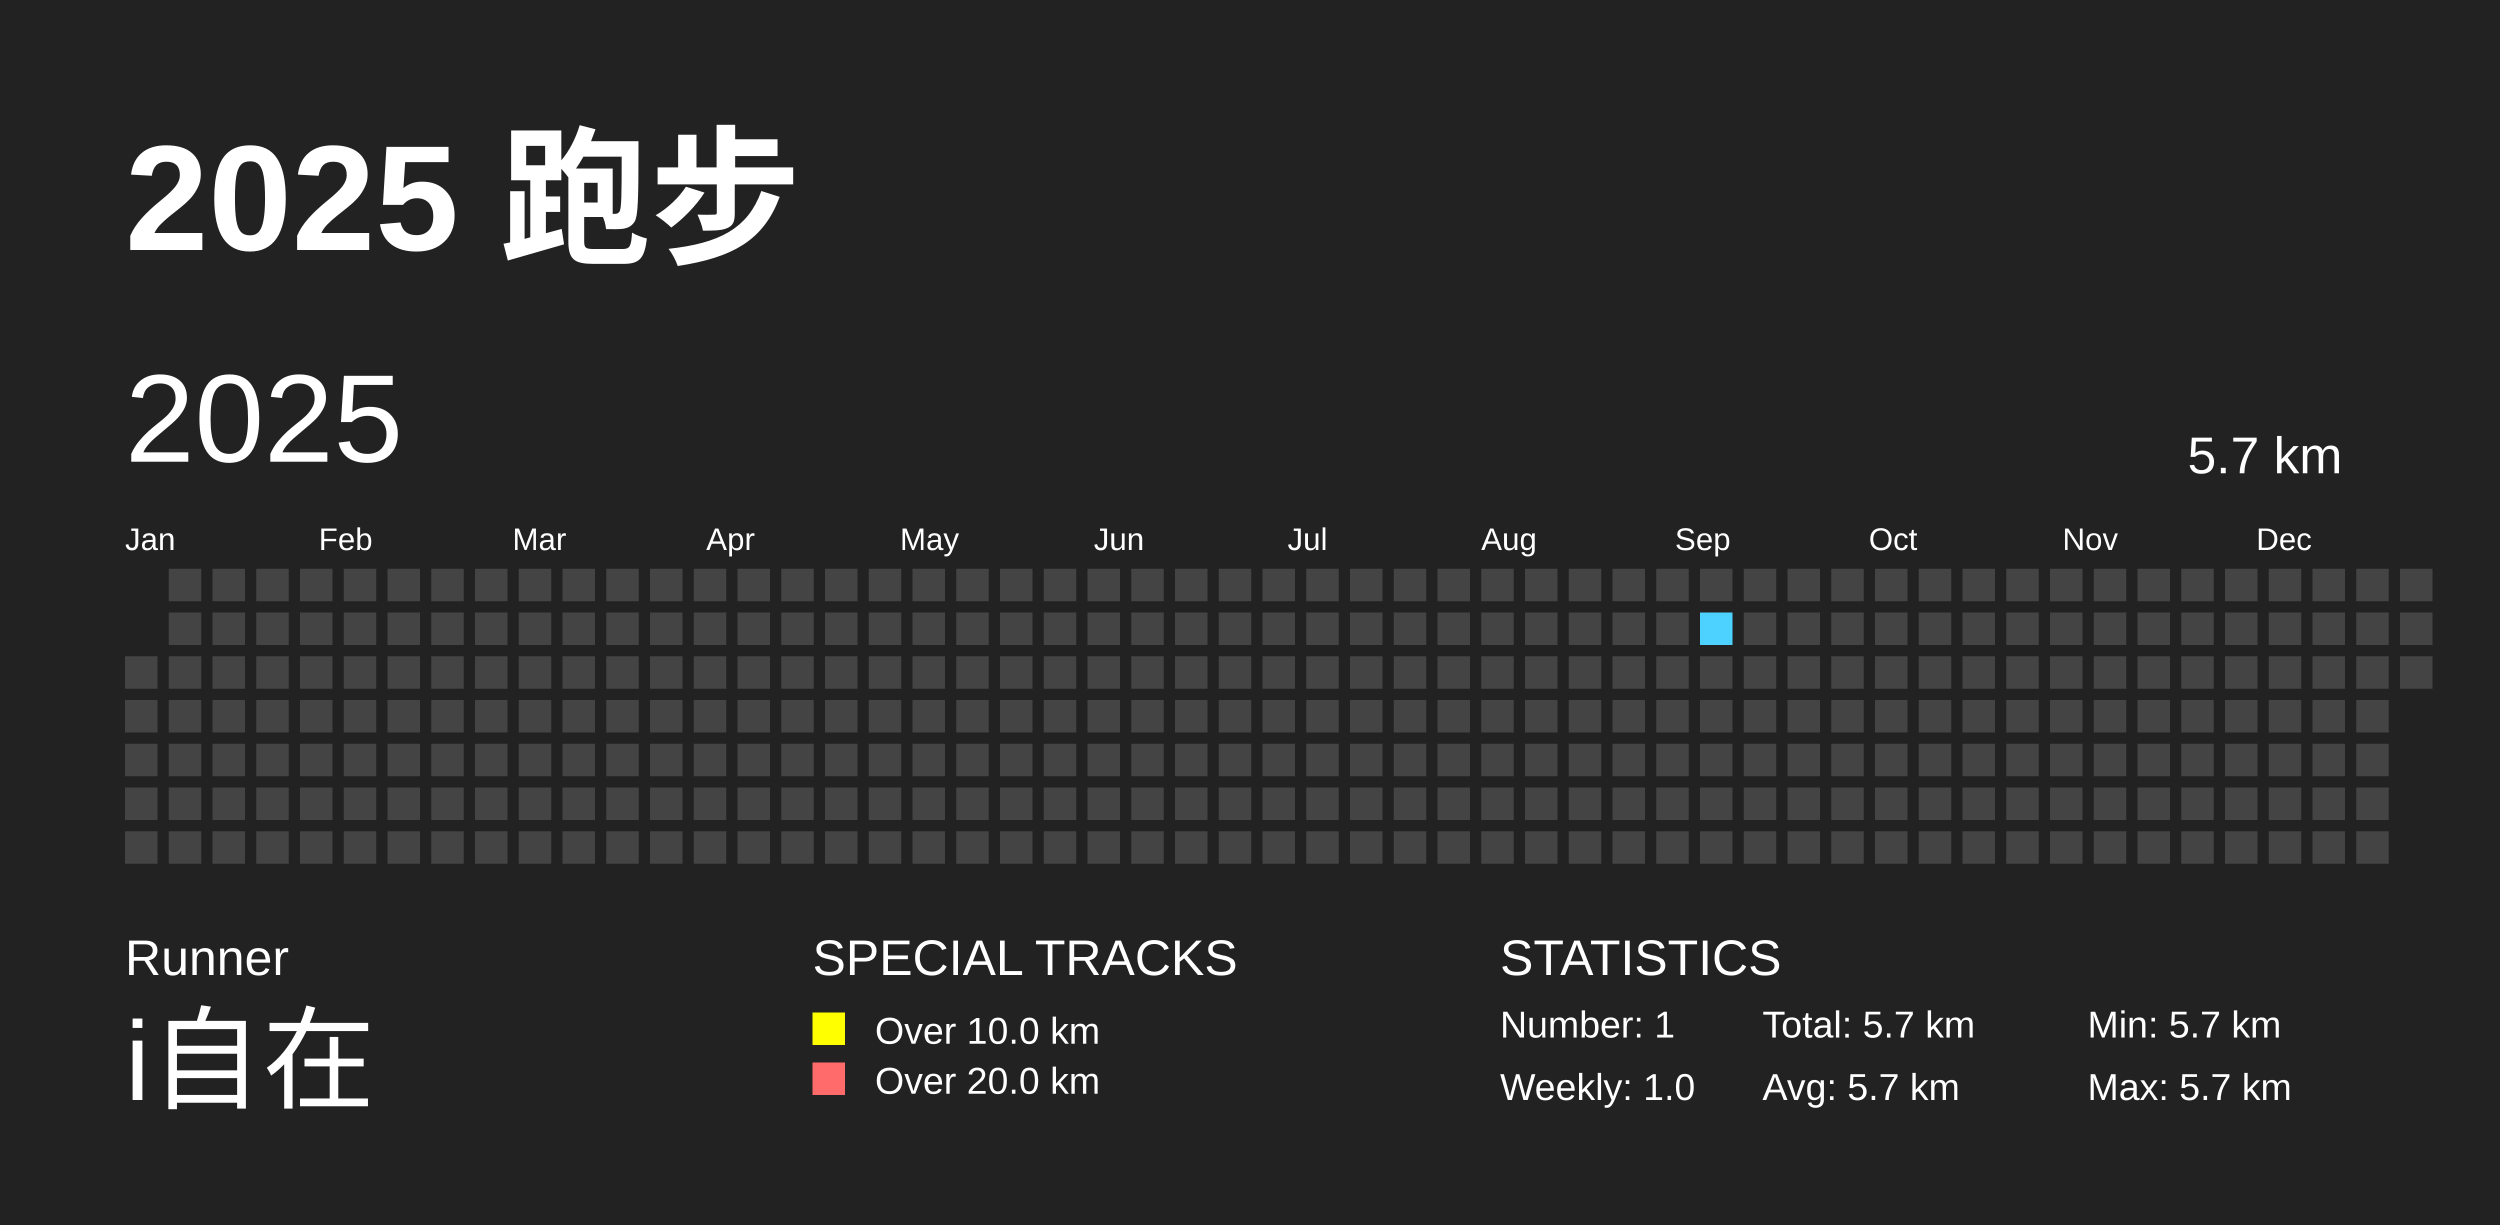
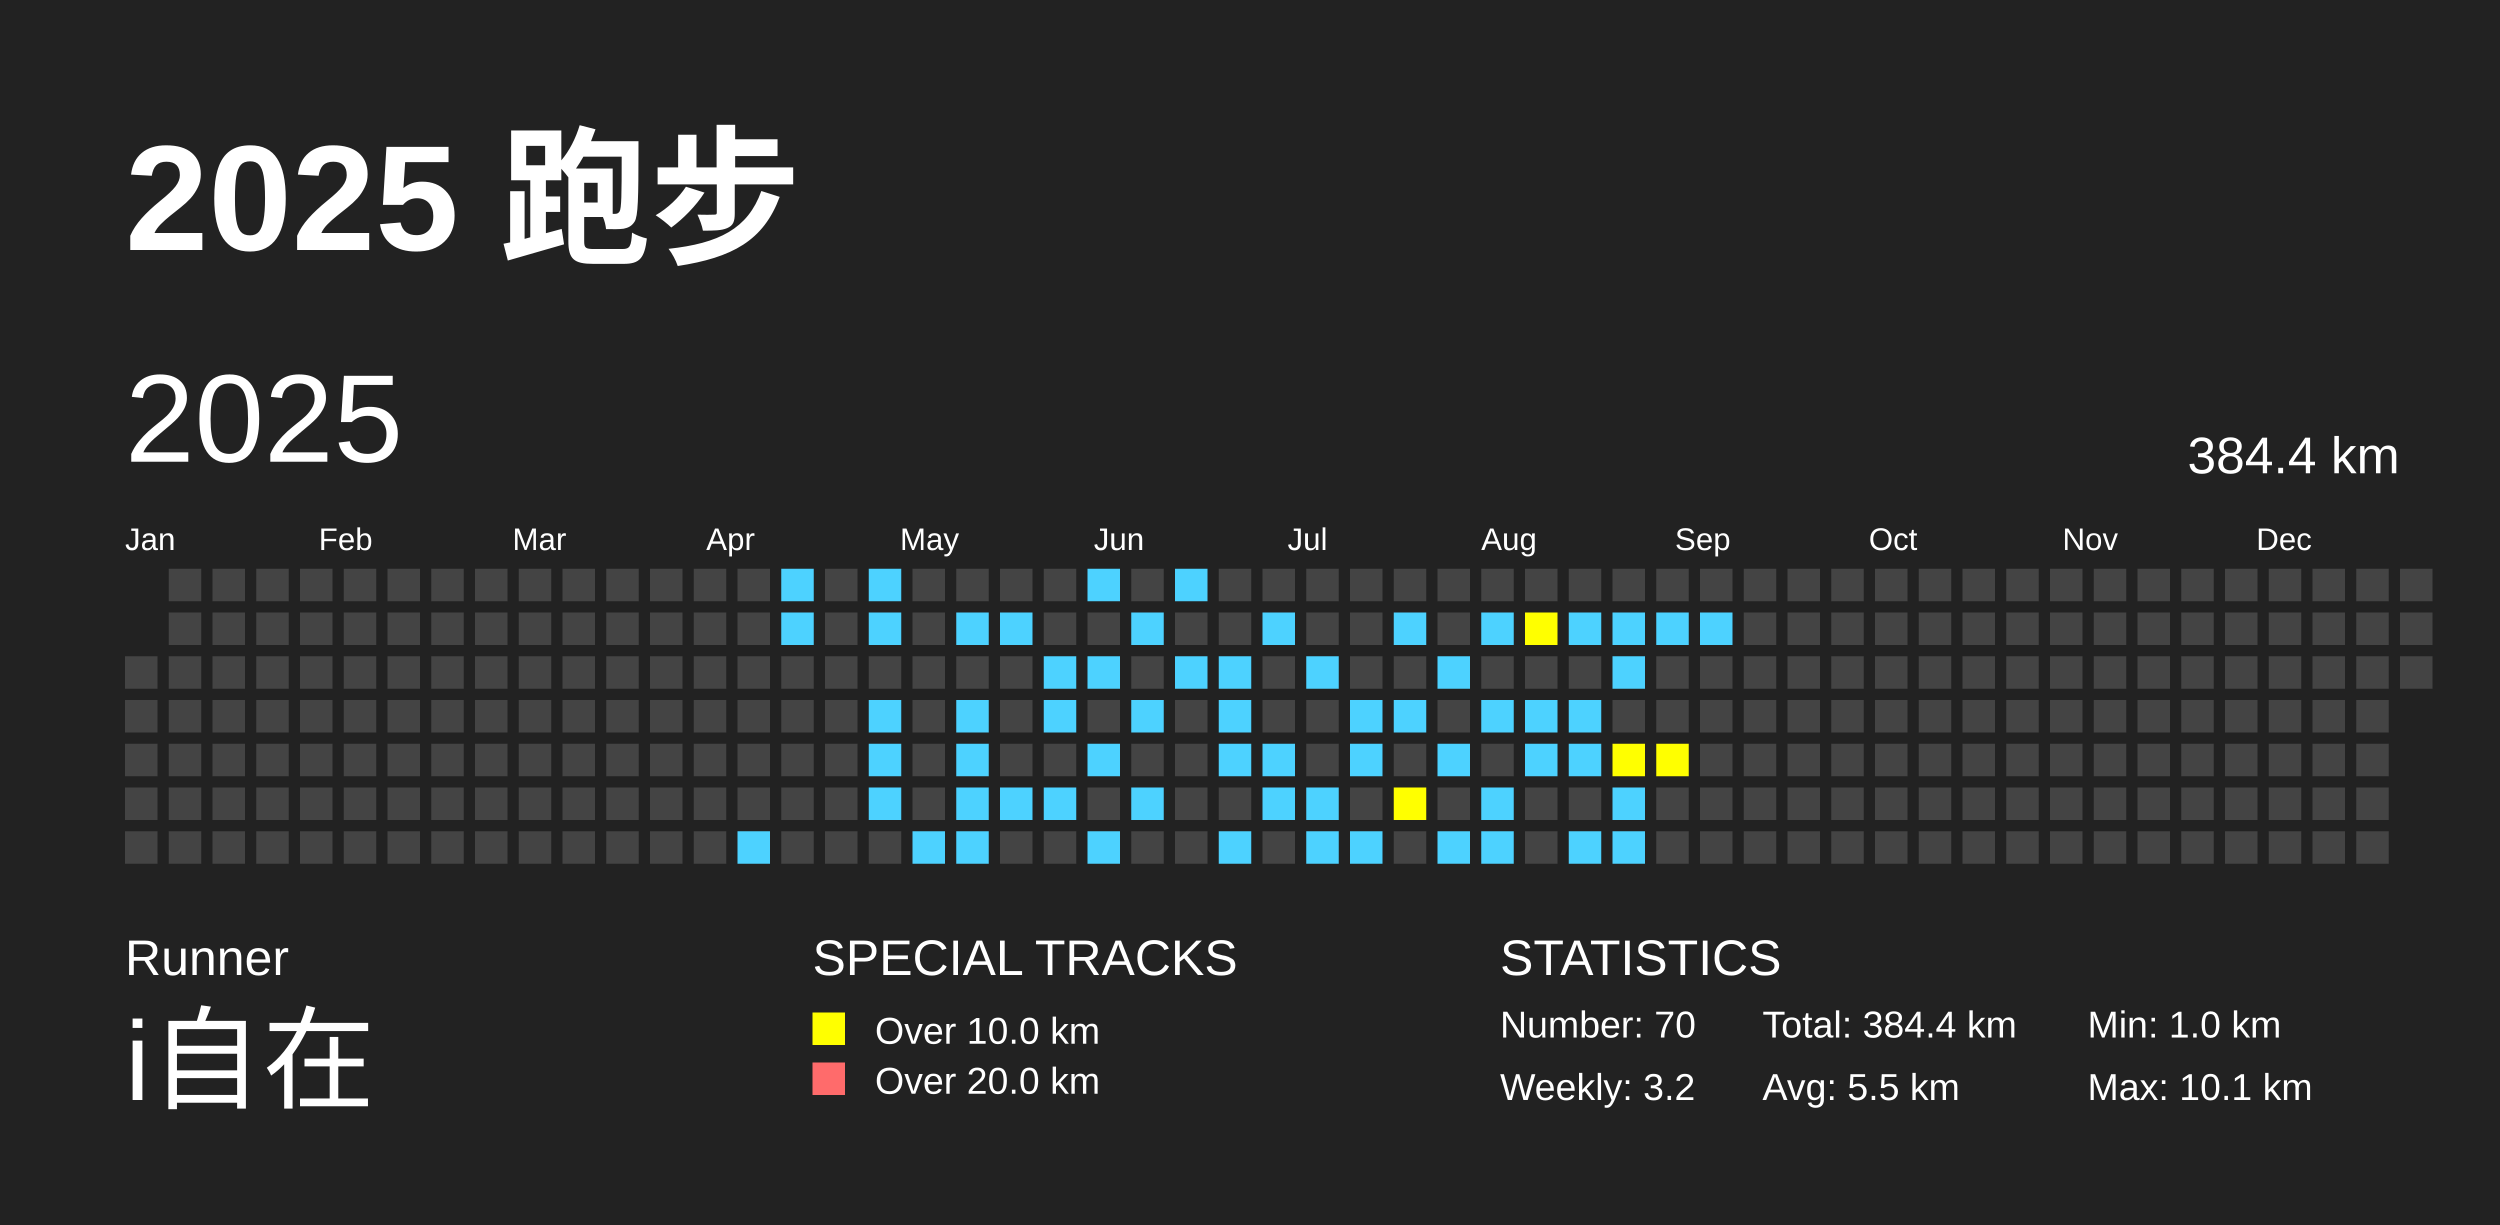
<svg xmlns="http://www.w3.org/2000/svg" baseProfile="full" height="98mm" version="1.1" viewBox="0,0,200,98" width="200mm">
  <defs />
  <rect fill="#222222" height="98" width="200" x="0" y="0" />
  <text fill="#FFFFFF" style="font-size:12px; font-family:Arial; font-weight:bold;" x="10" y="20">2025 跑步</text>
  <text fill="#FFFFFF" style="font-size:4px; font-family:Arial" x="10" y="78">Runner</text>
  <text fill="#FFFFFF" style="font-size:9px; font-family:Arial" x="10" y="88">i自在</text>
  <text fill="#FFFFFF" style="font-size:4px; font-family:Arial" x="65" y="78">SPECIAL TRACKS</text>
  <rect fill="#FFFF00" height="2.6" width="2.6" x="65" y="81" />
  <text fill="#FFFFFF" style="font-size:3px; font-family:Arial" x="70" y="83.5">Over 10.0 km</text>
  <rect fill="#FF6B6B" height="2.6" width="2.6" x="65" y="85" />
  <text fill="#FFFFFF" style="font-size:3px; font-family:Arial" x="70" y="87.5">Over 20.0 km</text>
  <text fill="#FFFFFF" style="font-size:4px; font-family:Arial" x="120" y="78">STATISTICS</text>
-   <text fill="#FFFFFF" style="font-size:3px; font-family:Arial" x="120" y="83">Number: 1</text>
-   <text fill="#FFFFFF" style="font-size:3px; font-family:Arial" x="120" y="88">Weekly: 1.0</text>
-   <text fill="#FFFFFF" style="font-size:3px; font-family:Arial" x="141" y="83">Total: 5.7 km</text>
-   <text fill="#FFFFFF" style="font-size:3px; font-family:Arial" x="141" y="88">Avg: 5.7 km</text>
-   <text fill="#FFFFFF" style="font-size:3px; font-family:Arial" x="167" y="83">Min: 5.7 km</text>
-   <text fill="#FFFFFF" style="font-size:3px; font-family:Arial" x="167" y="88">Max: 5.7 km</text>
+   <text fill="#FFFFFF" style="font-size:3px; font-family:Arial" x="120" y="83">Number: 70</text>
+   <text fill="#FFFFFF" style="font-size:3px; font-family:Arial" x="120" y="88">Weekly: 3.2</text>
+   <text fill="#FFFFFF" style="font-size:3px; font-family:Arial" x="141" y="83">Total: 384.4 km</text>
+   <text fill="#FFFFFF" style="font-size:3px; font-family:Arial" x="141" y="88">Avg: 5.5 km</text>
+   <text fill="#FFFFFF" style="font-size:3px; font-family:Arial" x="167" y="83">Min: 1.0 km</text>
+   <text fill="#FFFFFF" style="font-size:3px; font-family:Arial" x="167" y="88">Max: 10.1 km</text>
  <text dominant-baseline="hanging" fill="#FFFFFF" style="font-size:10.0px; font-family:Arial;" x="10" y="30">2025</text>
-   <text dominant-baseline="hanging" fill="#FFFFFF" style="font-size:4.125px; font-family:Arial;" x="175" y="35">5.7 km</text>
+   <text dominant-baseline="hanging" fill="#FFFFFF" style="font-size:4.125px; font-family:Arial;" x="175" y="35">384.4 km</text>
  <text fill="#FFFFFF" style="font-size:2.5px; font-family:Arial" x="10.0" y="44">Jan</text>
  <text fill="#FFFFFF" style="font-size:2.5px; font-family:Arial" x="25.5" y="44">Feb</text>
  <text fill="#FFFFFF" style="font-size:2.5px; font-family:Arial" x="41.0" y="44">Mar</text>
  <text fill="#FFFFFF" style="font-size:2.5px; font-family:Arial" x="56.5" y="44">Apr</text>
  <text fill="#FFFFFF" style="font-size:2.5px; font-family:Arial" x="72.0" y="44">May</text>
  <text fill="#FFFFFF" style="font-size:2.5px; font-family:Arial" x="87.5" y="44">Jun</text>
  <text fill="#FFFFFF" style="font-size:2.5px; font-family:Arial" x="103.0" y="44">Jul</text>
  <text fill="#FFFFFF" style="font-size:2.5px; font-family:Arial" x="118.5" y="44">Aug</text>
  <text fill="#FFFFFF" style="font-size:2.5px; font-family:Arial" x="134.0" y="44">Sep</text>
  <text fill="#FFFFFF" style="font-size:2.5px; font-family:Arial" x="149.5" y="44">Oct</text>
  <text fill="#FFFFFF" style="font-size:2.5px; font-family:Arial" x="165.0" y="44">Nov</text>
  <text fill="#FFFFFF" style="font-size:2.5px; font-family:Arial" x="180.5" y="44">Dec</text>
  <rect fill="#444444" height="2.6" width="2.6" x="10.0" y="52.5" />
  <rect fill="#444444" height="2.6" width="2.6" x="10.0" y="56.0" />
  <rect fill="#444444" height="2.6" width="2.6" x="10.0" y="59.5" />
  <rect fill="#444444" height="2.6" width="2.6" x="10.0" y="63.0" />
  <rect fill="#444444" height="2.6" width="2.6" x="10.0" y="66.5" />
  <rect fill="#444444" height="2.6" width="2.6" x="13.5" y="45.5" />
  <rect fill="#444444" height="2.6" width="2.6" x="13.5" y="49.0" />
  <rect fill="#444444" height="2.6" width="2.6" x="13.5" y="52.5" />
  <rect fill="#444444" height="2.6" width="2.6" x="13.5" y="56.0" />
  <rect fill="#444444" height="2.6" width="2.6" x="13.5" y="59.5" />
  <rect fill="#444444" height="2.6" width="2.6" x="13.5" y="63.0" />
  <rect fill="#444444" height="2.6" width="2.6" x="13.5" y="66.5" />
  <rect fill="#444444" height="2.6" width="2.6" x="17.0" y="45.5" />
  <rect fill="#444444" height="2.6" width="2.6" x="17.0" y="49.0" />
  <rect fill="#444444" height="2.6" width="2.6" x="17.0" y="52.5" />
  <rect fill="#444444" height="2.6" width="2.6" x="17.0" y="56.0" />
  <rect fill="#444444" height="2.6" width="2.6" x="17.0" y="59.5" />
  <rect fill="#444444" height="2.6" width="2.6" x="17.0" y="63.0" />
  <rect fill="#444444" height="2.6" width="2.6" x="17.0" y="66.5" />
  <rect fill="#444444" height="2.6" width="2.6" x="20.5" y="45.5" />
  <rect fill="#444444" height="2.6" width="2.6" x="20.5" y="49.0" />
  <rect fill="#444444" height="2.6" width="2.6" x="20.5" y="52.5" />
  <rect fill="#444444" height="2.6" width="2.6" x="20.5" y="56.0" />
  <rect fill="#444444" height="2.6" width="2.6" x="20.5" y="59.5" />
  <rect fill="#444444" height="2.6" width="2.6" x="20.5" y="63.0" />
  <rect fill="#444444" height="2.6" width="2.6" x="20.5" y="66.5" />
  <rect fill="#444444" height="2.6" width="2.6" x="24.0" y="45.5" />
  <rect fill="#444444" height="2.6" width="2.6" x="24.0" y="49.0" />
  <rect fill="#444444" height="2.6" width="2.6" x="24.0" y="52.5" />
  <rect fill="#444444" height="2.6" width="2.6" x="24.0" y="56.0" />
  <rect fill="#444444" height="2.6" width="2.6" x="24.0" y="59.5" />
  <rect fill="#444444" height="2.6" width="2.6" x="24.0" y="63.0" />
  <rect fill="#444444" height="2.6" width="2.6" x="24.0" y="66.5" />
  <rect fill="#444444" height="2.6" width="2.6" x="27.5" y="45.5" />
  <rect fill="#444444" height="2.6" width="2.6" x="27.5" y="49.0" />
  <rect fill="#444444" height="2.6" width="2.6" x="27.5" y="52.5" />
  <rect fill="#444444" height="2.6" width="2.6" x="27.5" y="56.0" />
  <rect fill="#444444" height="2.6" width="2.6" x="27.5" y="59.5" />
  <rect fill="#444444" height="2.6" width="2.6" x="27.5" y="63.0" />
  <rect fill="#444444" height="2.6" width="2.6" x="27.5" y="66.5" />
  <rect fill="#444444" height="2.6" width="2.6" x="31.0" y="45.5" />
  <rect fill="#444444" height="2.6" width="2.6" x="31.0" y="49.0" />
  <rect fill="#444444" height="2.6" width="2.6" x="31.0" y="52.5" />
  <rect fill="#444444" height="2.6" width="2.6" x="31.0" y="56.0" />
  <rect fill="#444444" height="2.6" width="2.6" x="31.0" y="59.5" />
  <rect fill="#444444" height="2.6" width="2.6" x="31.0" y="63.0" />
  <rect fill="#444444" height="2.6" width="2.6" x="31.0" y="66.5" />
  <rect fill="#444444" height="2.6" width="2.6" x="34.5" y="45.5" />
  <rect fill="#444444" height="2.6" width="2.6" x="34.5" y="49.0" />
  <rect fill="#444444" height="2.6" width="2.6" x="34.5" y="52.5" />
  <rect fill="#444444" height="2.6" width="2.6" x="34.5" y="56.0" />
  <rect fill="#444444" height="2.6" width="2.6" x="34.5" y="59.5" />
  <rect fill="#444444" height="2.6" width="2.6" x="34.5" y="63.0" />
  <rect fill="#444444" height="2.6" width="2.6" x="34.5" y="66.5" />
  <rect fill="#444444" height="2.6" width="2.6" x="38.0" y="45.5" />
  <rect fill="#444444" height="2.6" width="2.6" x="38.0" y="49.0" />
  <rect fill="#444444" height="2.6" width="2.6" x="38.0" y="52.5" />
  <rect fill="#444444" height="2.6" width="2.6" x="38.0" y="56.0" />
  <rect fill="#444444" height="2.6" width="2.6" x="38.0" y="59.5" />
  <rect fill="#444444" height="2.6" width="2.6" x="38.0" y="63.0" />
  <rect fill="#444444" height="2.6" width="2.6" x="38.0" y="66.5" />
  <rect fill="#444444" height="2.6" width="2.6" x="41.5" y="45.5" />
  <rect fill="#444444" height="2.6" width="2.6" x="41.5" y="49.0" />
  <rect fill="#444444" height="2.6" width="2.6" x="41.5" y="52.5" />
  <rect fill="#444444" height="2.6" width="2.6" x="41.5" y="56.0" />
  <rect fill="#444444" height="2.6" width="2.6" x="41.5" y="59.5" />
  <rect fill="#444444" height="2.6" width="2.6" x="41.5" y="63.0" />
  <rect fill="#444444" height="2.6" width="2.6" x="41.5" y="66.5" />
  <rect fill="#444444" height="2.6" width="2.6" x="45.0" y="45.5" />
  <rect fill="#444444" height="2.6" width="2.6" x="45.0" y="49.0" />
  <rect fill="#444444" height="2.6" width="2.6" x="45.0" y="52.5" />
  <rect fill="#444444" height="2.6" width="2.6" x="45.0" y="56.0" />
  <rect fill="#444444" height="2.6" width="2.6" x="45.0" y="59.5" />
  <rect fill="#444444" height="2.6" width="2.6" x="45.0" y="63.0" />
  <rect fill="#444444" height="2.6" width="2.6" x="45.0" y="66.5" />
  <rect fill="#444444" height="2.6" width="2.6" x="48.5" y="45.5" />
  <rect fill="#444444" height="2.6" width="2.6" x="48.5" y="49.0" />
  <rect fill="#444444" height="2.6" width="2.6" x="48.5" y="52.5" />
  <rect fill="#444444" height="2.6" width="2.6" x="48.5" y="56.0" />
  <rect fill="#444444" height="2.6" width="2.6" x="48.5" y="59.5" />
  <rect fill="#444444" height="2.6" width="2.6" x="48.5" y="63.0" />
  <rect fill="#444444" height="2.6" width="2.6" x="48.5" y="66.5" />
  <rect fill="#444444" height="2.6" width="2.6" x="52.0" y="45.5" />
  <rect fill="#444444" height="2.6" width="2.6" x="52.0" y="49.0" />
  <rect fill="#444444" height="2.6" width="2.6" x="52.0" y="52.5" />
  <rect fill="#444444" height="2.6" width="2.6" x="52.0" y="56.0" />
  <rect fill="#444444" height="2.6" width="2.6" x="52.0" y="59.5" />
  <rect fill="#444444" height="2.6" width="2.6" x="52.0" y="63.0" />
  <rect fill="#444444" height="2.6" width="2.6" x="52.0" y="66.5" />
  <rect fill="#444444" height="2.6" width="2.6" x="55.5" y="45.5" />
  <rect fill="#444444" height="2.6" width="2.6" x="55.5" y="49.0" />
  <rect fill="#444444" height="2.6" width="2.6" x="55.5" y="52.5" />
  <rect fill="#444444" height="2.6" width="2.6" x="55.5" y="56.0" />
  <rect fill="#444444" height="2.6" width="2.6" x="55.5" y="59.5" />
  <rect fill="#444444" height="2.6" width="2.6" x="55.5" y="63.0" />
  <rect fill="#444444" height="2.6" width="2.6" x="55.5" y="66.5" />
  <rect fill="#444444" height="2.6" width="2.6" x="59.0" y="45.5" />
  <rect fill="#444444" height="2.6" width="2.6" x="59.0" y="49.0" />
  <rect fill="#444444" height="2.6" width="2.6" x="59.0" y="52.5" />
  <rect fill="#444444" height="2.6" width="2.6" x="59.0" y="56.0" />
  <rect fill="#444444" height="2.6" width="2.6" x="59.0" y="59.5" />
  <rect fill="#444444" height="2.6" width="2.6" x="59.0" y="63.0" />
-   <rect fill="#444444" height="2.6" width="2.6" x="59.0" y="66.5" />
-   <rect fill="#444444" height="2.6" width="2.6" x="62.5" y="45.5" />
-   <rect fill="#444444" height="2.6" width="2.6" x="62.5" y="49.0" />
+   <rect fill="#4DD2FF" height="2.6" width="2.6" x="59.0" y="66.5" />
+   <rect fill="#4DD2FF" height="2.6" width="2.6" x="62.5" y="45.5" />
+   <rect fill="#4DD2FF" height="2.6" width="2.6" x="62.5" y="49.0" />
  <rect fill="#444444" height="2.6" width="2.6" x="62.5" y="52.5" />
  <rect fill="#444444" height="2.6" width="2.6" x="62.5" y="56.0" />
  <rect fill="#444444" height="2.6" width="2.6" x="62.5" y="59.5" />
  <rect fill="#444444" height="2.6" width="2.6" x="62.5" y="63.0" />
  <rect fill="#444444" height="2.6" width="2.6" x="62.5" y="66.5" />
  <rect fill="#444444" height="2.6" width="2.6" x="66.0" y="45.5" />
  <rect fill="#444444" height="2.6" width="2.6" x="66.0" y="49.0" />
  <rect fill="#444444" height="2.6" width="2.6" x="66.0" y="52.5" />
  <rect fill="#444444" height="2.6" width="2.6" x="66.0" y="56.0" />
  <rect fill="#444444" height="2.6" width="2.6" x="66.0" y="59.5" />
  <rect fill="#444444" height="2.6" width="2.6" x="66.0" y="63.0" />
  <rect fill="#444444" height="2.6" width="2.6" x="66.0" y="66.5" />
-   <rect fill="#444444" height="2.6" width="2.6" x="69.5" y="45.5" />
-   <rect fill="#444444" height="2.6" width="2.6" x="69.5" y="49.0" />
+   <rect fill="#4DD2FF" height="2.6" width="2.6" x="69.5" y="45.5" />
+   <rect fill="#4DD2FF" height="2.6" width="2.6" x="69.5" y="49.0" />
  <rect fill="#444444" height="2.6" width="2.6" x="69.5" y="52.5" />
-   <rect fill="#444444" height="2.6" width="2.6" x="69.5" y="56.0" />
-   <rect fill="#444444" height="2.6" width="2.6" x="69.5" y="59.5" />
-   <rect fill="#444444" height="2.6" width="2.6" x="69.5" y="63.0" />
+   <rect fill="#4DD2FF" height="2.6" width="2.6" x="69.5" y="56.0" />
+   <rect fill="#4DD2FF" height="2.6" width="2.6" x="69.5" y="59.5" />
+   <rect fill="#4DD2FF" height="2.6" width="2.6" x="69.5" y="63.0" />
  <rect fill="#444444" height="2.6" width="2.6" x="69.5" y="66.5" />
  <rect fill="#444444" height="2.6" width="2.6" x="73.0" y="45.5" />
  <rect fill="#444444" height="2.6" width="2.6" x="73.0" y="49.0" />
  <rect fill="#444444" height="2.6" width="2.6" x="73.0" y="52.5" />
  <rect fill="#444444" height="2.6" width="2.6" x="73.0" y="56.0" />
  <rect fill="#444444" height="2.6" width="2.6" x="73.0" y="59.5" />
  <rect fill="#444444" height="2.6" width="2.6" x="73.0" y="63.0" />
-   <rect fill="#444444" height="2.6" width="2.6" x="73.0" y="66.5" />
+   <rect fill="#4DD2FF" height="2.6" width="2.6" x="73.0" y="66.5" />
  <rect fill="#444444" height="2.6" width="2.6" x="76.5" y="45.5" />
-   <rect fill="#444444" height="2.6" width="2.6" x="76.5" y="49.0" />
+   <rect fill="#4DD2FF" height="2.6" width="2.6" x="76.5" y="49.0" />
  <rect fill="#444444" height="2.6" width="2.6" x="76.5" y="52.5" />
-   <rect fill="#444444" height="2.6" width="2.6" x="76.5" y="56.0" />
-   <rect fill="#444444" height="2.6" width="2.6" x="76.5" y="59.5" />
-   <rect fill="#444444" height="2.6" width="2.6" x="76.5" y="63.0" />
-   <rect fill="#444444" height="2.6" width="2.6" x="76.5" y="66.5" />
+   <rect fill="#4DD2FF" height="2.6" width="2.6" x="76.5" y="56.0" />
+   <rect fill="#4DD2FF" height="2.6" width="2.6" x="76.5" y="59.5" />
+   <rect fill="#4DD2FF" height="2.6" width="2.6" x="76.5" y="63.0" />
+   <rect fill="#4DD2FF" height="2.6" width="2.6" x="76.5" y="66.5" />
  <rect fill="#444444" height="2.6" width="2.6" x="80.0" y="45.5" />
-   <rect fill="#444444" height="2.6" width="2.6" x="80.0" y="49.0" />
+   <rect fill="#4DD2FF" height="2.6" width="2.6" x="80.0" y="49.0" />
  <rect fill="#444444" height="2.6" width="2.6" x="80.0" y="52.5" />
  <rect fill="#444444" height="2.6" width="2.6" x="80.0" y="56.0" />
  <rect fill="#444444" height="2.6" width="2.6" x="80.0" y="59.5" />
-   <rect fill="#444444" height="2.6" width="2.6" x="80.0" y="63.0" />
+   <rect fill="#4DD2FF" height="2.6" width="2.6" x="80.0" y="63.0" />
  <rect fill="#444444" height="2.6" width="2.6" x="80.0" y="66.5" />
  <rect fill="#444444" height="2.6" width="2.6" x="83.5" y="45.5" />
  <rect fill="#444444" height="2.6" width="2.6" x="83.5" y="49.0" />
-   <rect fill="#444444" height="2.6" width="2.6" x="83.5" y="52.5" />
-   <rect fill="#444444" height="2.6" width="2.6" x="83.5" y="56.0" />
+   <rect fill="#4DD2FF" height="2.6" width="2.6" x="83.5" y="52.5" />
+   <rect fill="#4DD2FF" height="2.6" width="2.6" x="83.5" y="56.0" />
  <rect fill="#444444" height="2.6" width="2.6" x="83.5" y="59.5" />
-   <rect fill="#444444" height="2.6" width="2.6" x="83.5" y="63.0" />
+   <rect fill="#4DD2FF" height="2.6" width="2.6" x="83.5" y="63.0" />
  <rect fill="#444444" height="2.6" width="2.6" x="83.5" y="66.5" />
-   <rect fill="#444444" height="2.6" width="2.6" x="87.0" y="45.5" />
+   <rect fill="#4DD2FF" height="2.6" width="2.6" x="87.0" y="45.5" />
  <rect fill="#444444" height="2.6" width="2.6" x="87.0" y="49.0" />
-   <rect fill="#444444" height="2.6" width="2.6" x="87.0" y="52.5" />
+   <rect fill="#4DD2FF" height="2.6" width="2.6" x="87.0" y="52.5" />
  <rect fill="#444444" height="2.6" width="2.6" x="87.0" y="56.0" />
-   <rect fill="#444444" height="2.6" width="2.6" x="87.0" y="59.5" />
+   <rect fill="#4DD2FF" height="2.6" width="2.6" x="87.0" y="59.5" />
  <rect fill="#444444" height="2.6" width="2.6" x="87.0" y="63.0" />
-   <rect fill="#444444" height="2.6" width="2.6" x="87.0" y="66.5" />
+   <rect fill="#4DD2FF" height="2.6" width="2.6" x="87.0" y="66.5" />
  <rect fill="#444444" height="2.6" width="2.6" x="90.5" y="45.5" />
-   <rect fill="#444444" height="2.6" width="2.6" x="90.5" y="49.0" />
+   <rect fill="#4DD2FF" height="2.6" width="2.6" x="90.5" y="49.0" />
  <rect fill="#444444" height="2.6" width="2.6" x="90.5" y="52.5" />
-   <rect fill="#444444" height="2.6" width="2.6" x="90.5" y="56.0" />
+   <rect fill="#4DD2FF" height="2.6" width="2.6" x="90.5" y="56.0" />
  <rect fill="#444444" height="2.6" width="2.6" x="90.5" y="59.5" />
-   <rect fill="#444444" height="2.6" width="2.6" x="90.5" y="63.0" />
+   <rect fill="#4DD2FF" height="2.6" width="2.6" x="90.5" y="63.0" />
  <rect fill="#444444" height="2.6" width="2.6" x="90.5" y="66.5" />
-   <rect fill="#444444" height="2.6" width="2.6" x="94.0" y="45.5" />
+   <rect fill="#4DD2FF" height="2.6" width="2.6" x="94.0" y="45.5" />
  <rect fill="#444444" height="2.6" width="2.6" x="94.0" y="49.0" />
-   <rect fill="#444444" height="2.6" width="2.6" x="94.0" y="52.5" />
+   <rect fill="#4DD2FF" height="2.6" width="2.6" x="94.0" y="52.5" />
  <rect fill="#444444" height="2.6" width="2.6" x="94.0" y="56.0" />
  <rect fill="#444444" height="2.6" width="2.6" x="94.0" y="59.5" />
  <rect fill="#444444" height="2.6" width="2.6" x="94.0" y="63.0" />
  <rect fill="#444444" height="2.6" width="2.6" x="94.0" y="66.5" />
  <rect fill="#444444" height="2.6" width="2.6" x="97.5" y="45.5" />
  <rect fill="#444444" height="2.6" width="2.6" x="97.5" y="49.0" />
-   <rect fill="#444444" height="2.6" width="2.6" x="97.5" y="52.5" />
-   <rect fill="#444444" height="2.6" width="2.6" x="97.5" y="56.0" />
-   <rect fill="#444444" height="2.6" width="2.6" x="97.5" y="59.5" />
+   <rect fill="#4DD2FF" height="2.6" width="2.6" x="97.5" y="52.5" />
+   <rect fill="#4DD2FF" height="2.6" width="2.6" x="97.5" y="56.0" />
+   <rect fill="#4DD2FF" height="2.6" width="2.6" x="97.5" y="59.5" />
  <rect fill="#444444" height="2.6" width="2.6" x="97.5" y="63.0" />
-   <rect fill="#444444" height="2.6" width="2.6" x="97.5" y="66.5" />
+   <rect fill="#4DD2FF" height="2.6" width="2.6" x="97.5" y="66.5" />
  <rect fill="#444444" height="2.6" width="2.6" x="101.0" y="45.5" />
-   <rect fill="#444444" height="2.6" width="2.6" x="101.0" y="49.0" />
+   <rect fill="#4DD2FF" height="2.6" width="2.6" x="101.0" y="49.0" />
  <rect fill="#444444" height="2.6" width="2.6" x="101.0" y="52.5" />
  <rect fill="#444444" height="2.6" width="2.6" x="101.0" y="56.0" />
-   <rect fill="#444444" height="2.6" width="2.6" x="101.0" y="59.5" />
-   <rect fill="#444444" height="2.6" width="2.6" x="101.0" y="63.0" />
+   <rect fill="#4DD2FF" height="2.6" width="2.6" x="101.0" y="59.5" />
+   <rect fill="#4DD2FF" height="2.6" width="2.6" x="101.0" y="63.0" />
  <rect fill="#444444" height="2.6" width="2.6" x="101.0" y="66.5" />
  <rect fill="#444444" height="2.6" width="2.6" x="104.5" y="45.5" />
  <rect fill="#444444" height="2.6" width="2.6" x="104.5" y="49.0" />
-   <rect fill="#444444" height="2.6" width="2.6" x="104.5" y="52.5" />
+   <rect fill="#4DD2FF" height="2.6" width="2.6" x="104.5" y="52.5" />
  <rect fill="#444444" height="2.6" width="2.6" x="104.5" y="56.0" />
  <rect fill="#444444" height="2.6" width="2.6" x="104.5" y="59.5" />
-   <rect fill="#444444" height="2.6" width="2.6" x="104.5" y="63.0" />
-   <rect fill="#444444" height="2.6" width="2.6" x="104.5" y="66.5" />
+   <rect fill="#4DD2FF" height="2.6" width="2.6" x="104.5" y="63.0" />
+   <rect fill="#4DD2FF" height="2.6" width="2.6" x="104.5" y="66.5" />
  <rect fill="#444444" height="2.6" width="2.6" x="108.0" y="45.5" />
  <rect fill="#444444" height="2.6" width="2.6" x="108.0" y="49.0" />
  <rect fill="#444444" height="2.6" width="2.6" x="108.0" y="52.5" />
-   <rect fill="#444444" height="2.6" width="2.6" x="108.0" y="56.0" />
-   <rect fill="#444444" height="2.6" width="2.6" x="108.0" y="59.5" />
+   <rect fill="#4DD2FF" height="2.6" width="2.6" x="108.0" y="56.0" />
+   <rect fill="#4DD2FF" height="2.6" width="2.6" x="108.0" y="59.5" />
  <rect fill="#444444" height="2.6" width="2.6" x="108.0" y="63.0" />
-   <rect fill="#444444" height="2.6" width="2.6" x="108.0" y="66.5" />
+   <rect fill="#4DD2FF" height="2.6" width="2.6" x="108.0" y="66.5" />
  <rect fill="#444444" height="2.6" width="2.6" x="111.5" y="45.5" />
-   <rect fill="#444444" height="2.6" width="2.6" x="111.5" y="49.0" />
+   <rect fill="#4DD2FF" height="2.6" width="2.6" x="111.5" y="49.0" />
  <rect fill="#444444" height="2.6" width="2.6" x="111.5" y="52.5" />
-   <rect fill="#444444" height="2.6" width="2.6" x="111.5" y="56.0" />
+   <rect fill="#4DD2FF" height="2.6" width="2.6" x="111.5" y="56.0" />
  <rect fill="#444444" height="2.6" width="2.6" x="111.5" y="59.5" />
-   <rect fill="#444444" height="2.6" width="2.6" x="111.5" y="63.0" />
+   <rect fill="#FFFF00" height="2.6" width="2.6" x="111.5" y="63.0" />
  <rect fill="#444444" height="2.6" width="2.6" x="111.5" y="66.5" />
  <rect fill="#444444" height="2.6" width="2.6" x="115.0" y="45.5" />
  <rect fill="#444444" height="2.6" width="2.6" x="115.0" y="49.0" />
-   <rect fill="#444444" height="2.6" width="2.6" x="115.0" y="52.5" />
+   <rect fill="#4DD2FF" height="2.6" width="2.6" x="115.0" y="52.5" />
  <rect fill="#444444" height="2.6" width="2.6" x="115.0" y="56.0" />
-   <rect fill="#444444" height="2.6" width="2.6" x="115.0" y="59.5" />
+   <rect fill="#4DD2FF" height="2.6" width="2.6" x="115.0" y="59.5" />
  <rect fill="#444444" height="2.6" width="2.6" x="115.0" y="63.0" />
-   <rect fill="#444444" height="2.6" width="2.6" x="115.0" y="66.5" />
+   <rect fill="#4DD2FF" height="2.6" width="2.6" x="115.0" y="66.5" />
  <rect fill="#444444" height="2.6" width="2.6" x="118.5" y="45.5" />
-   <rect fill="#444444" height="2.6" width="2.6" x="118.5" y="49.0" />
+   <rect fill="#4DD2FF" height="2.6" width="2.6" x="118.5" y="49.0" />
  <rect fill="#444444" height="2.6" width="2.6" x="118.5" y="52.5" />
-   <rect fill="#444444" height="2.6" width="2.6" x="118.5" y="56.0" />
+   <rect fill="#4DD2FF" height="2.6" width="2.6" x="118.5" y="56.0" />
  <rect fill="#444444" height="2.6" width="2.6" x="118.5" y="59.5" />
-   <rect fill="#444444" height="2.6" width="2.6" x="118.5" y="63.0" />
-   <rect fill="#444444" height="2.6" width="2.6" x="118.5" y="66.5" />
+   <rect fill="#4DD2FF" height="2.6" width="2.6" x="118.5" y="63.0" />
+   <rect fill="#4DD2FF" height="2.6" width="2.6" x="118.5" y="66.5" />
  <rect fill="#444444" height="2.6" width="2.6" x="122.0" y="45.5" />
-   <rect fill="#444444" height="2.6" width="2.6" x="122.0" y="49.0" />
+   <rect fill="#FFFF00" height="2.6" width="2.6" x="122.0" y="49.0" />
  <rect fill="#444444" height="2.6" width="2.6" x="122.0" y="52.5" />
-   <rect fill="#444444" height="2.6" width="2.6" x="122.0" y="56.0" />
-   <rect fill="#444444" height="2.6" width="2.6" x="122.0" y="59.5" />
+   <rect fill="#4DD2FF" height="2.6" width="2.6" x="122.0" y="56.0" />
+   <rect fill="#4DD2FF" height="2.6" width="2.6" x="122.0" y="59.5" />
  <rect fill="#444444" height="2.6" width="2.6" x="122.0" y="63.0" />
  <rect fill="#444444" height="2.6" width="2.6" x="122.0" y="66.5" />
  <rect fill="#444444" height="2.6" width="2.6" x="125.5" y="45.5" />
-   <rect fill="#444444" height="2.6" width="2.6" x="125.5" y="49.0" />
+   <rect fill="#4DD2FF" height="2.6" width="2.6" x="125.5" y="49.0" />
  <rect fill="#444444" height="2.6" width="2.6" x="125.5" y="52.5" />
-   <rect fill="#444444" height="2.6" width="2.6" x="125.5" y="56.0" />
-   <rect fill="#444444" height="2.6" width="2.6" x="125.5" y="59.5" />
+   <rect fill="#4DD2FF" height="2.6" width="2.6" x="125.5" y="56.0" />
+   <rect fill="#4DD2FF" height="2.6" width="2.6" x="125.5" y="59.5" />
  <rect fill="#444444" height="2.6" width="2.6" x="125.5" y="63.0" />
-   <rect fill="#444444" height="2.6" width="2.6" x="125.5" y="66.5" />
+   <rect fill="#4DD2FF" height="2.6" width="2.6" x="125.5" y="66.5" />
  <rect fill="#444444" height="2.6" width="2.6" x="129.0" y="45.5" />
-   <rect fill="#444444" height="2.6" width="2.6" x="129.0" y="49.0" />
-   <rect fill="#444444" height="2.6" width="2.6" x="129.0" y="52.5" />
+   <rect fill="#4DD2FF" height="2.6" width="2.6" x="129.0" y="49.0" />
+   <rect fill="#4DD2FF" height="2.6" width="2.6" x="129.0" y="52.5" />
  <rect fill="#444444" height="2.6" width="2.6" x="129.0" y="56.0" />
-   <rect fill="#444444" height="2.6" width="2.6" x="129.0" y="59.5" />
-   <rect fill="#444444" height="2.6" width="2.6" x="129.0" y="63.0" />
-   <rect fill="#444444" height="2.6" width="2.6" x="129.0" y="66.5" />
+   <rect fill="#FFFF00" height="2.6" width="2.6" x="129.0" y="59.5" />
+   <rect fill="#4DD2FF" height="2.6" width="2.6" x="129.0" y="63.0" />
+   <rect fill="#4DD2FF" height="2.6" width="2.6" x="129.0" y="66.5" />
  <rect fill="#444444" height="2.6" width="2.6" x="132.5" y="45.5" />
-   <rect fill="#444444" height="2.6" width="2.6" x="132.5" y="49.0" />
+   <rect fill="#4DD2FF" height="2.6" width="2.6" x="132.5" y="49.0" />
  <rect fill="#444444" height="2.6" width="2.6" x="132.5" y="52.5" />
  <rect fill="#444444" height="2.6" width="2.6" x="132.5" y="56.0" />
-   <rect fill="#444444" height="2.6" width="2.6" x="132.5" y="59.5" />
+   <rect fill="#FFFF00" height="2.6" width="2.6" x="132.5" y="59.5" />
  <rect fill="#444444" height="2.6" width="2.6" x="132.5" y="63.0" />
  <rect fill="#444444" height="2.6" width="2.6" x="132.5" y="66.5" />
  <rect fill="#444444" height="2.6" width="2.6" x="136.0" y="45.5" />
  <rect fill="#4DD2FF" height="2.6" width="2.6" x="136.0" y="49.0" />
  <rect fill="#444444" height="2.6" width="2.6" x="136.0" y="52.5" />
  <rect fill="#444444" height="2.6" width="2.6" x="136.0" y="56.0" />
  <rect fill="#444444" height="2.6" width="2.6" x="136.0" y="59.5" />
  <rect fill="#444444" height="2.6" width="2.6" x="136.0" y="63.0" />
  <rect fill="#444444" height="2.6" width="2.6" x="136.0" y="66.5" />
  <rect fill="#444444" height="2.6" width="2.6" x="139.5" y="45.5" />
  <rect fill="#444444" height="2.6" width="2.6" x="139.5" y="49.0" />
  <rect fill="#444444" height="2.6" width="2.6" x="139.5" y="52.5" />
  <rect fill="#444444" height="2.6" width="2.6" x="139.5" y="56.0" />
  <rect fill="#444444" height="2.6" width="2.6" x="139.5" y="59.5" />
  <rect fill="#444444" height="2.6" width="2.6" x="139.5" y="63.0" />
  <rect fill="#444444" height="2.6" width="2.6" x="139.5" y="66.5" />
  <rect fill="#444444" height="2.6" width="2.6" x="143.0" y="45.5" />
  <rect fill="#444444" height="2.6" width="2.6" x="143.0" y="49.0" />
  <rect fill="#444444" height="2.6" width="2.6" x="143.0" y="52.5" />
  <rect fill="#444444" height="2.6" width="2.6" x="143.0" y="56.0" />
  <rect fill="#444444" height="2.6" width="2.6" x="143.0" y="59.5" />
  <rect fill="#444444" height="2.6" width="2.6" x="143.0" y="63.0" />
  <rect fill="#444444" height="2.6" width="2.6" x="143.0" y="66.5" />
  <rect fill="#444444" height="2.6" width="2.6" x="146.5" y="45.5" />
  <rect fill="#444444" height="2.6" width="2.6" x="146.5" y="49.0" />
  <rect fill="#444444" height="2.6" width="2.6" x="146.5" y="52.5" />
  <rect fill="#444444" height="2.6" width="2.6" x="146.5" y="56.0" />
  <rect fill="#444444" height="2.6" width="2.6" x="146.5" y="59.5" />
  <rect fill="#444444" height="2.6" width="2.6" x="146.5" y="63.0" />
  <rect fill="#444444" height="2.6" width="2.6" x="146.5" y="66.5" />
  <rect fill="#444444" height="2.6" width="2.6" x="150.0" y="45.5" />
  <rect fill="#444444" height="2.6" width="2.6" x="150.0" y="49.0" />
  <rect fill="#444444" height="2.6" width="2.6" x="150.0" y="52.5" />
  <rect fill="#444444" height="2.6" width="2.6" x="150.0" y="56.0" />
  <rect fill="#444444" height="2.6" width="2.6" x="150.0" y="59.5" />
  <rect fill="#444444" height="2.6" width="2.6" x="150.0" y="63.0" />
  <rect fill="#444444" height="2.6" width="2.6" x="150.0" y="66.5" />
  <rect fill="#444444" height="2.6" width="2.6" x="153.5" y="45.5" />
  <rect fill="#444444" height="2.6" width="2.6" x="153.5" y="49.0" />
  <rect fill="#444444" height="2.6" width="2.6" x="153.5" y="52.5" />
  <rect fill="#444444" height="2.6" width="2.6" x="153.5" y="56.0" />
  <rect fill="#444444" height="2.6" width="2.6" x="153.5" y="59.5" />
  <rect fill="#444444" height="2.6" width="2.6" x="153.5" y="63.0" />
  <rect fill="#444444" height="2.6" width="2.6" x="153.5" y="66.5" />
  <rect fill="#444444" height="2.6" width="2.6" x="157.0" y="45.5" />
  <rect fill="#444444" height="2.6" width="2.6" x="157.0" y="49.0" />
  <rect fill="#444444" height="2.6" width="2.6" x="157.0" y="52.5" />
  <rect fill="#444444" height="2.6" width="2.6" x="157.0" y="56.0" />
  <rect fill="#444444" height="2.6" width="2.6" x="157.0" y="59.5" />
  <rect fill="#444444" height="2.6" width="2.6" x="157.0" y="63.0" />
  <rect fill="#444444" height="2.6" width="2.6" x="157.0" y="66.5" />
  <rect fill="#444444" height="2.6" width="2.6" x="160.5" y="45.5" />
  <rect fill="#444444" height="2.6" width="2.6" x="160.5" y="49.0" />
  <rect fill="#444444" height="2.6" width="2.6" x="160.5" y="52.5" />
  <rect fill="#444444" height="2.6" width="2.6" x="160.5" y="56.0" />
  <rect fill="#444444" height="2.6" width="2.6" x="160.5" y="59.5" />
  <rect fill="#444444" height="2.6" width="2.6" x="160.5" y="63.0" />
  <rect fill="#444444" height="2.6" width="2.6" x="160.5" y="66.5" />
  <rect fill="#444444" height="2.6" width="2.6" x="164.0" y="45.5" />
  <rect fill="#444444" height="2.6" width="2.6" x="164.0" y="49.0" />
  <rect fill="#444444" height="2.6" width="2.6" x="164.0" y="52.5" />
  <rect fill="#444444" height="2.6" width="2.6" x="164.0" y="56.0" />
  <rect fill="#444444" height="2.6" width="2.6" x="164.0" y="59.5" />
  <rect fill="#444444" height="2.6" width="2.6" x="164.0" y="63.0" />
  <rect fill="#444444" height="2.6" width="2.6" x="164.0" y="66.5" />
  <rect fill="#444444" height="2.6" width="2.6" x="167.5" y="45.5" />
  <rect fill="#444444" height="2.6" width="2.6" x="167.5" y="49.0" />
  <rect fill="#444444" height="2.6" width="2.6" x="167.5" y="52.5" />
  <rect fill="#444444" height="2.6" width="2.6" x="167.5" y="56.0" />
  <rect fill="#444444" height="2.6" width="2.6" x="167.5" y="59.5" />
  <rect fill="#444444" height="2.6" width="2.6" x="167.5" y="63.0" />
  <rect fill="#444444" height="2.6" width="2.6" x="167.5" y="66.5" />
  <rect fill="#444444" height="2.6" width="2.6" x="171.0" y="45.5" />
  <rect fill="#444444" height="2.6" width="2.6" x="171.0" y="49.0" />
  <rect fill="#444444" height="2.6" width="2.6" x="171.0" y="52.5" />
  <rect fill="#444444" height="2.6" width="2.6" x="171.0" y="56.0" />
  <rect fill="#444444" height="2.6" width="2.6" x="171.0" y="59.5" />
  <rect fill="#444444" height="2.6" width="2.6" x="171.0" y="63.0" />
  <rect fill="#444444" height="2.6" width="2.6" x="171.0" y="66.5" />
  <rect fill="#444444" height="2.6" width="2.6" x="174.5" y="45.5" />
  <rect fill="#444444" height="2.6" width="2.6" x="174.5" y="49.0" />
  <rect fill="#444444" height="2.6" width="2.6" x="174.5" y="52.5" />
  <rect fill="#444444" height="2.6" width="2.6" x="174.5" y="56.0" />
  <rect fill="#444444" height="2.6" width="2.6" x="174.5" y="59.5" />
  <rect fill="#444444" height="2.6" width="2.6" x="174.5" y="63.0" />
  <rect fill="#444444" height="2.6" width="2.6" x="174.5" y="66.5" />
  <rect fill="#444444" height="2.6" width="2.6" x="178.0" y="45.5" />
  <rect fill="#444444" height="2.6" width="2.6" x="178.0" y="49.0" />
  <rect fill="#444444" height="2.6" width="2.6" x="178.0" y="52.5" />
  <rect fill="#444444" height="2.6" width="2.6" x="178.0" y="56.0" />
  <rect fill="#444444" height="2.6" width="2.6" x="178.0" y="59.5" />
  <rect fill="#444444" height="2.6" width="2.6" x="178.0" y="63.0" />
  <rect fill="#444444" height="2.6" width="2.6" x="178.0" y="66.5" />
  <rect fill="#444444" height="2.6" width="2.6" x="181.5" y="45.5" />
  <rect fill="#444444" height="2.6" width="2.6" x="181.5" y="49.0" />
  <rect fill="#444444" height="2.6" width="2.6" x="181.5" y="52.5" />
  <rect fill="#444444" height="2.6" width="2.6" x="181.5" y="56.0" />
  <rect fill="#444444" height="2.6" width="2.6" x="181.5" y="59.5" />
  <rect fill="#444444" height="2.6" width="2.6" x="181.5" y="63.0" />
  <rect fill="#444444" height="2.6" width="2.6" x="181.5" y="66.5" />
  <rect fill="#444444" height="2.6" width="2.6" x="185.0" y="45.5" />
  <rect fill="#444444" height="2.6" width="2.6" x="185.0" y="49.0" />
  <rect fill="#444444" height="2.6" width="2.6" x="185.0" y="52.5" />
  <rect fill="#444444" height="2.6" width="2.6" x="185.0" y="56.0" />
  <rect fill="#444444" height="2.6" width="2.6" x="185.0" y="59.5" />
  <rect fill="#444444" height="2.6" width="2.6" x="185.0" y="63.0" />
  <rect fill="#444444" height="2.6" width="2.6" x="185.0" y="66.5" />
  <rect fill="#444444" height="2.6" width="2.6" x="188.5" y="45.5" />
  <rect fill="#444444" height="2.6" width="2.6" x="188.5" y="49.0" />
  <rect fill="#444444" height="2.6" width="2.6" x="188.5" y="52.5" />
  <rect fill="#444444" height="2.6" width="2.6" x="188.5" y="56.0" />
  <rect fill="#444444" height="2.6" width="2.6" x="188.5" y="59.5" />
  <rect fill="#444444" height="2.6" width="2.6" x="188.5" y="63.0" />
  <rect fill="#444444" height="2.6" width="2.6" x="188.5" y="66.5" />
  <rect fill="#444444" height="2.6" width="2.6" x="192.0" y="45.5" />
  <rect fill="#444444" height="2.6" width="2.6" x="192.0" y="49.0" />
  <rect fill="#444444" height="2.6" width="2.6" x="192.0" y="52.5" />
</svg>
